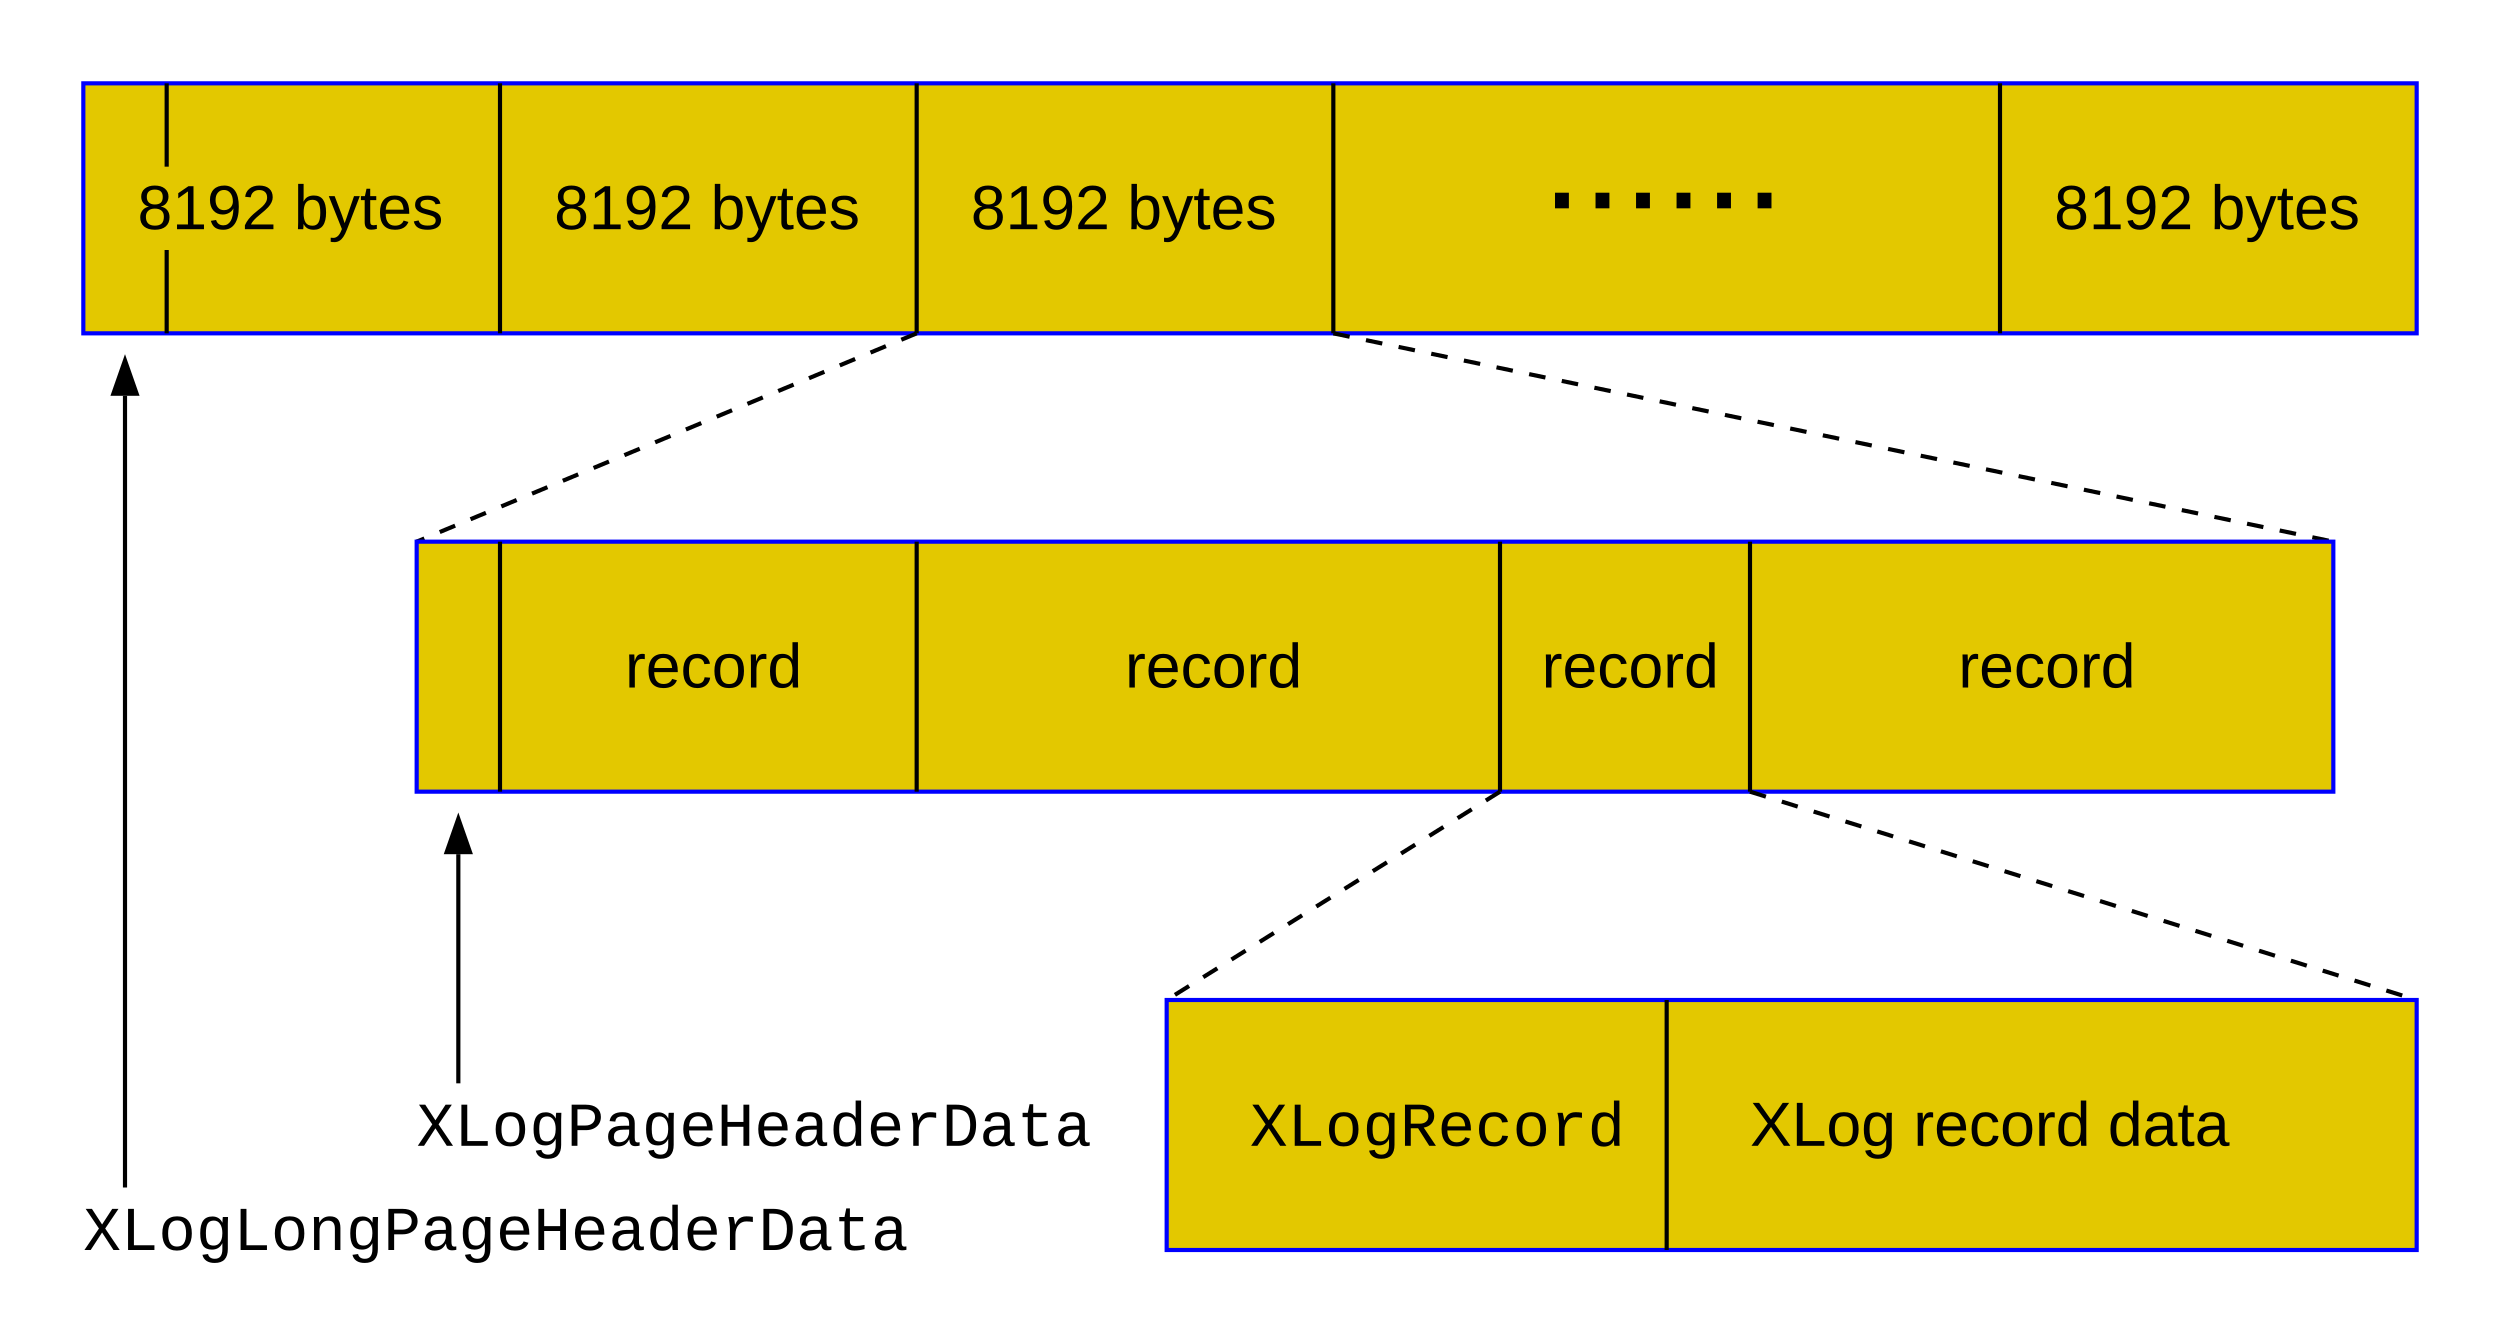
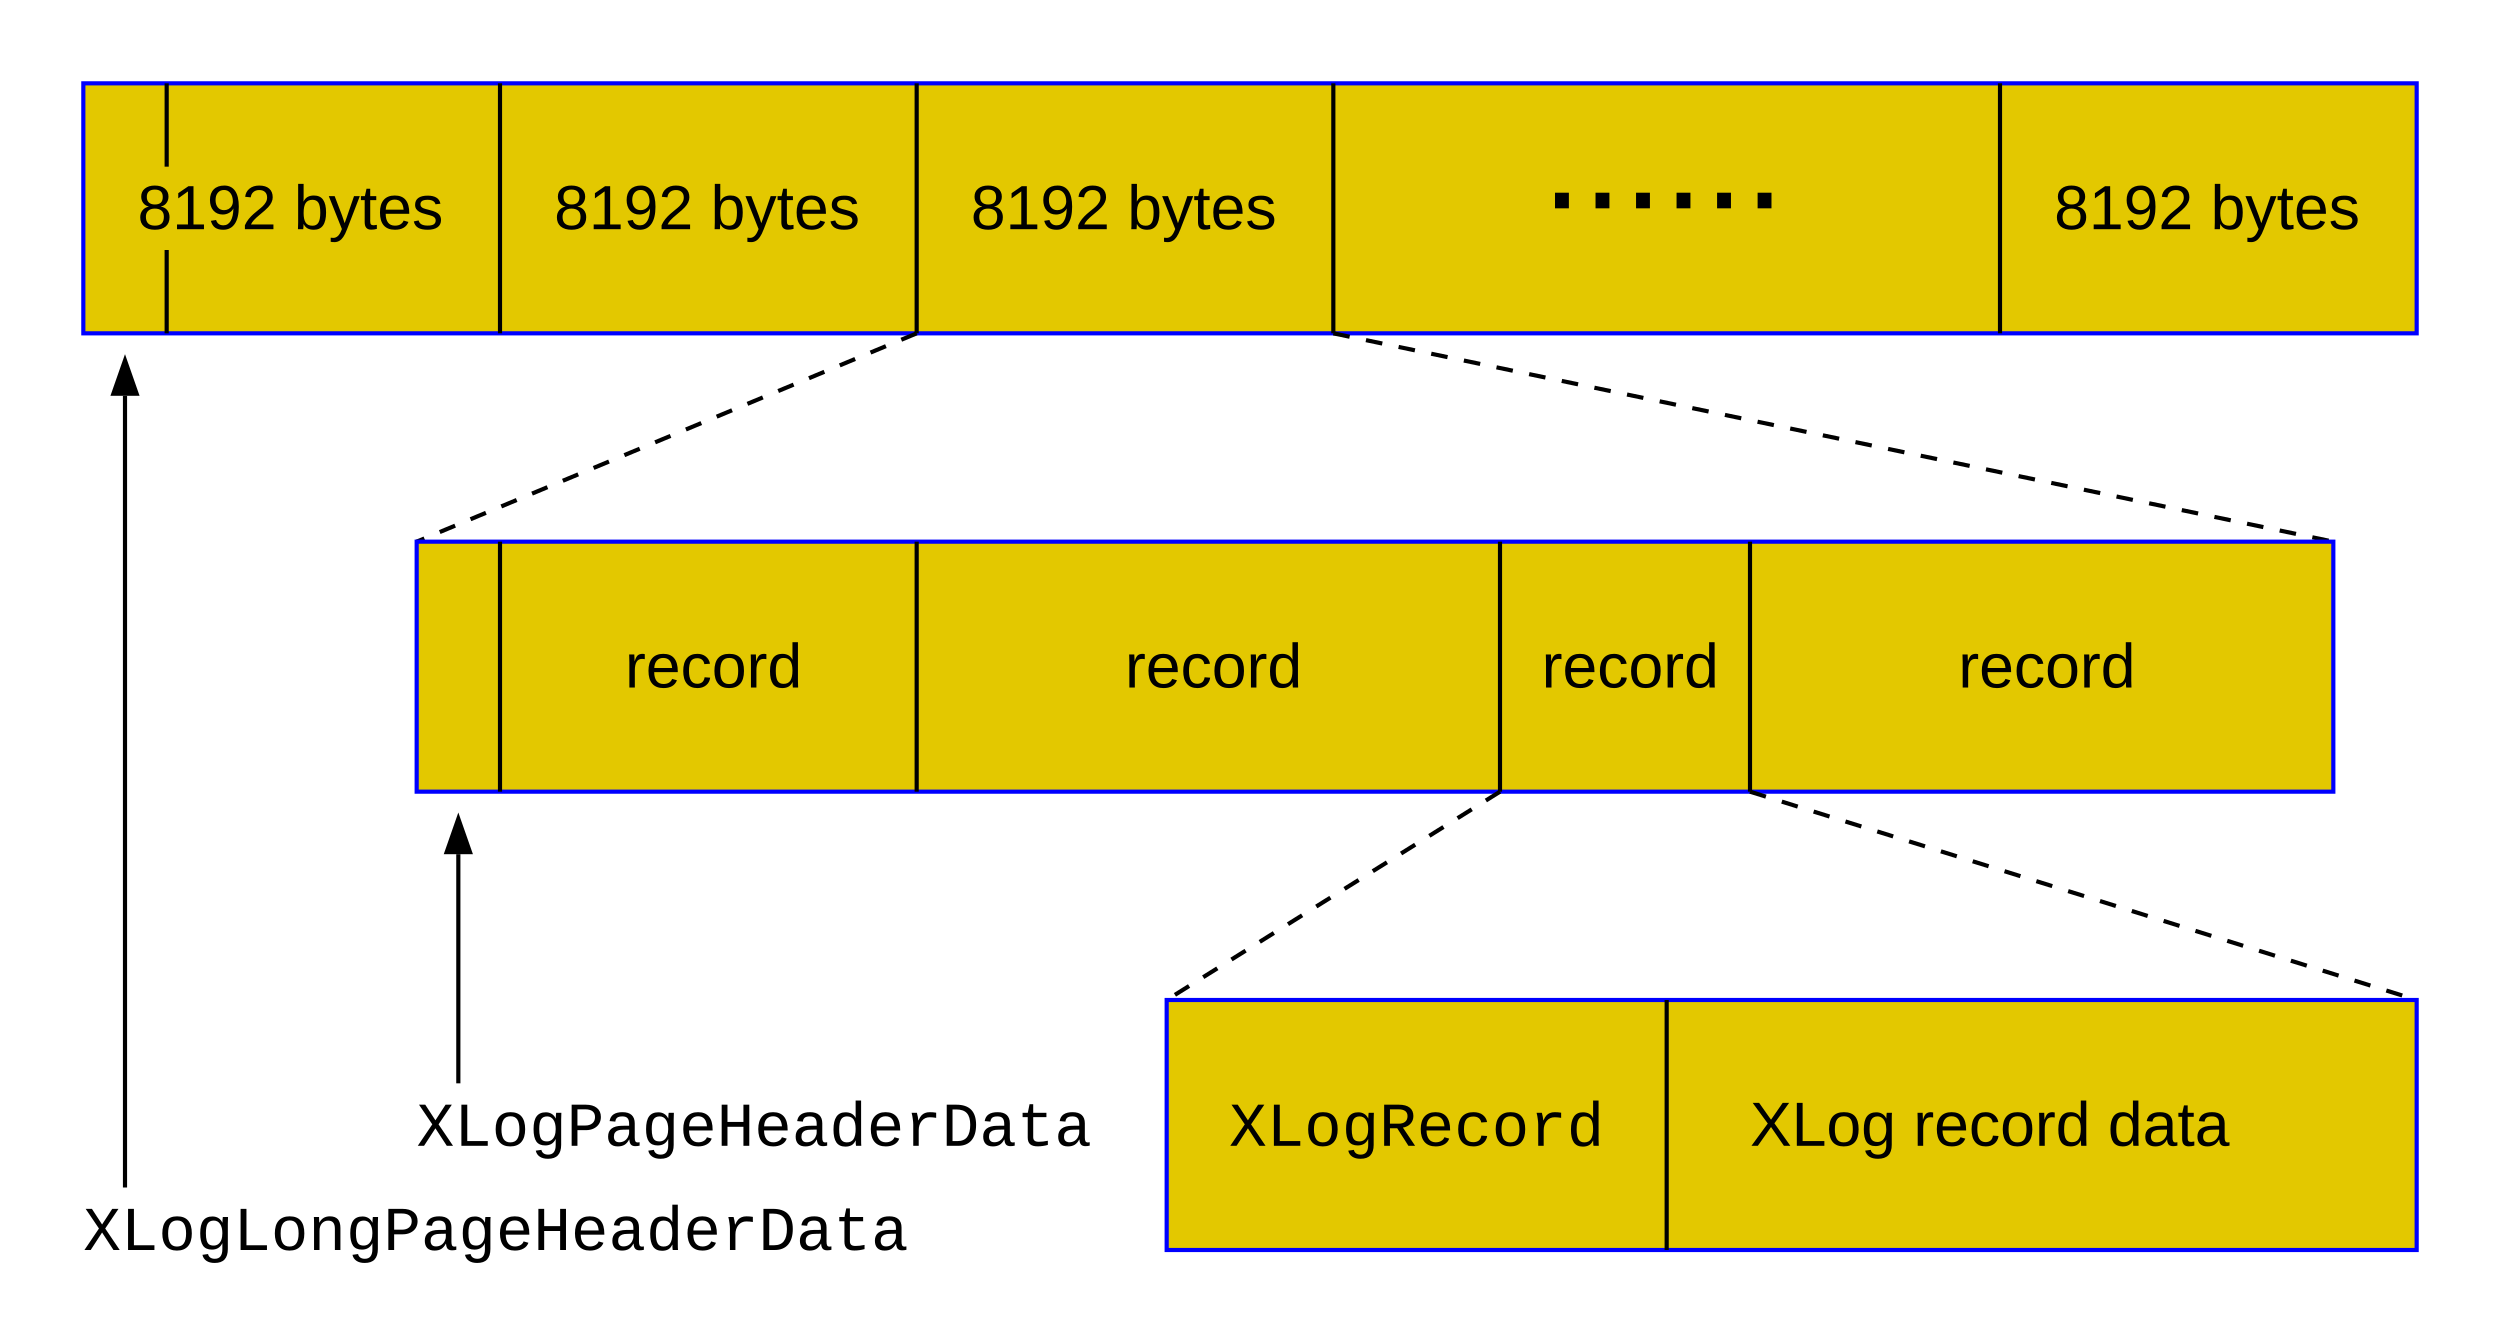
<svg xmlns="http://www.w3.org/2000/svg" version="1.1" width="600" height="320">
  <defs>
    <marker id="arrowhead" markerWidth="10" markerHeight="7" refX="0" refY="3.5" orient="auto">
      <polygon points="0 0, 10 3.5, 0 7" />
    </marker>
  </defs>
  <rect x="20" y="20" width="560" height="60" style="fill:rgb(227,200,0);stroke:#0000FF;stroke-width:1" />
  <path d="M 120 20 L 120 80" stroke="#000000" stroke-width="1" fill="none" />
  <path d="M 220 20 L 220 80" stroke="#000000" stroke-width="1" fill="none" />
  <path d="M 320 20 L 320 80" stroke="#000000" stroke-width="1" fill="none" />
  <path d="M 480 20 L 480 80" stroke="#000000" stroke-width="1" fill="none" />
  <path d="M 40 20 L 40 40" stroke="#000000" stroke-width="1" fill="none" />
  <path d="M 40 80 L 40 60" stroke="#000000" stroke-width="1" fill="none" />
  <text x="33" y="55" style="font-size:15px;font-family:'Arial'">8192 bytes</text>
  <text x="133" y="55" style="font-size:15px;font-family:'Arial'">8192 bytes</text>
  <text x="233" y="55" style="font-size:15px;font-family:'Arial'">8192 bytes</text>
  <text x="493" y="55" style="font-size:15px;font-family:'Arial'">8192 bytes</text>
  <text x="370" y="50" style="font-size:35px;font-family:'Arial'">......</text>
  <path d="M 220 80 L 100 130" stroke="#000000" stroke-dasharray="4,4" stroke-width="1" fill="none" />
  <path d="M 320 80 L 560 130" stroke="#000000" stroke-dasharray="4,4" stroke-width="1" fill="none" />
  <rect x="100" y="130" width="460" height="60" style="fill:rgb(227,200,0);stroke:#0000FF;stroke-width:1" />
  <path d="M 120 130 L 120 190" stroke="#000000" stroke-width="1" fill="none" />
  <path d="M 220 130 L 220 190" stroke="#000000" stroke-width="1" fill="none" />
  <path d="M 360 130 L 360 190" stroke="#000000" stroke-width="1" fill="none" />
  <path d="M 420 130 L 420 190" stroke="#000000" stroke-width="1" fill="none" />
  <text x="100" y="275" style="font-size:15px;font-family:'Courier New'">XLogPageHeaderData</text>
  <path d="M 110 260 L 110 205" stroke="#000000" stroke-width="1" fill="none" marker-end="url(#arrowhead)" />
  <text x="20" y="300" style="font-size:15px;font-family:'Courier New'">XLogLongPageHeaderData</text>
  <path d="M 30 285 L 30 95" stroke="#000000" stroke-width="1" fill="none" marker-end="url(#arrowhead)" />
  <text x="150" y="165" style="font-size:15px;font-family:'Arial'">record</text>
  <text x="270" y="165" style="font-size:15px;font-family:'Arial'">record</text>
  <text x="370" y="165" style="font-size:15px;font-family:'Arial'">record</text>
  <text x="470" y="165" style="font-size:15px;font-family:'Arial'">record</text>
  <rect x="280" y="240" width="300" height="60" style="fill:rgb(227,200,0);stroke:#0000FF;stroke-width:1" />
  <path d="M 400 240 L 400 300" stroke="#000000" stroke-width="1" fill="none" />
-   <text x="300" y="275" style="font-size:15px;font-family:'Courier New'">XLogRecord</text>
+   <text x="295" y="275" style="font-size:15px;font-family:'Courier New'">XLogRecord</text>
  <text x="420" y="275" style="font-size:15px;font-family:'Arial'">XLog record data</text>
  <path d="M 420 190 L 580 240" stroke="#000000" stroke-dasharray="4,4" stroke-width="1" fill="none" />
  <path d="M 360 190 L 280 240" stroke="#000000" stroke-dasharray="4,4" stroke-width="1" fill="none" />
</svg>
